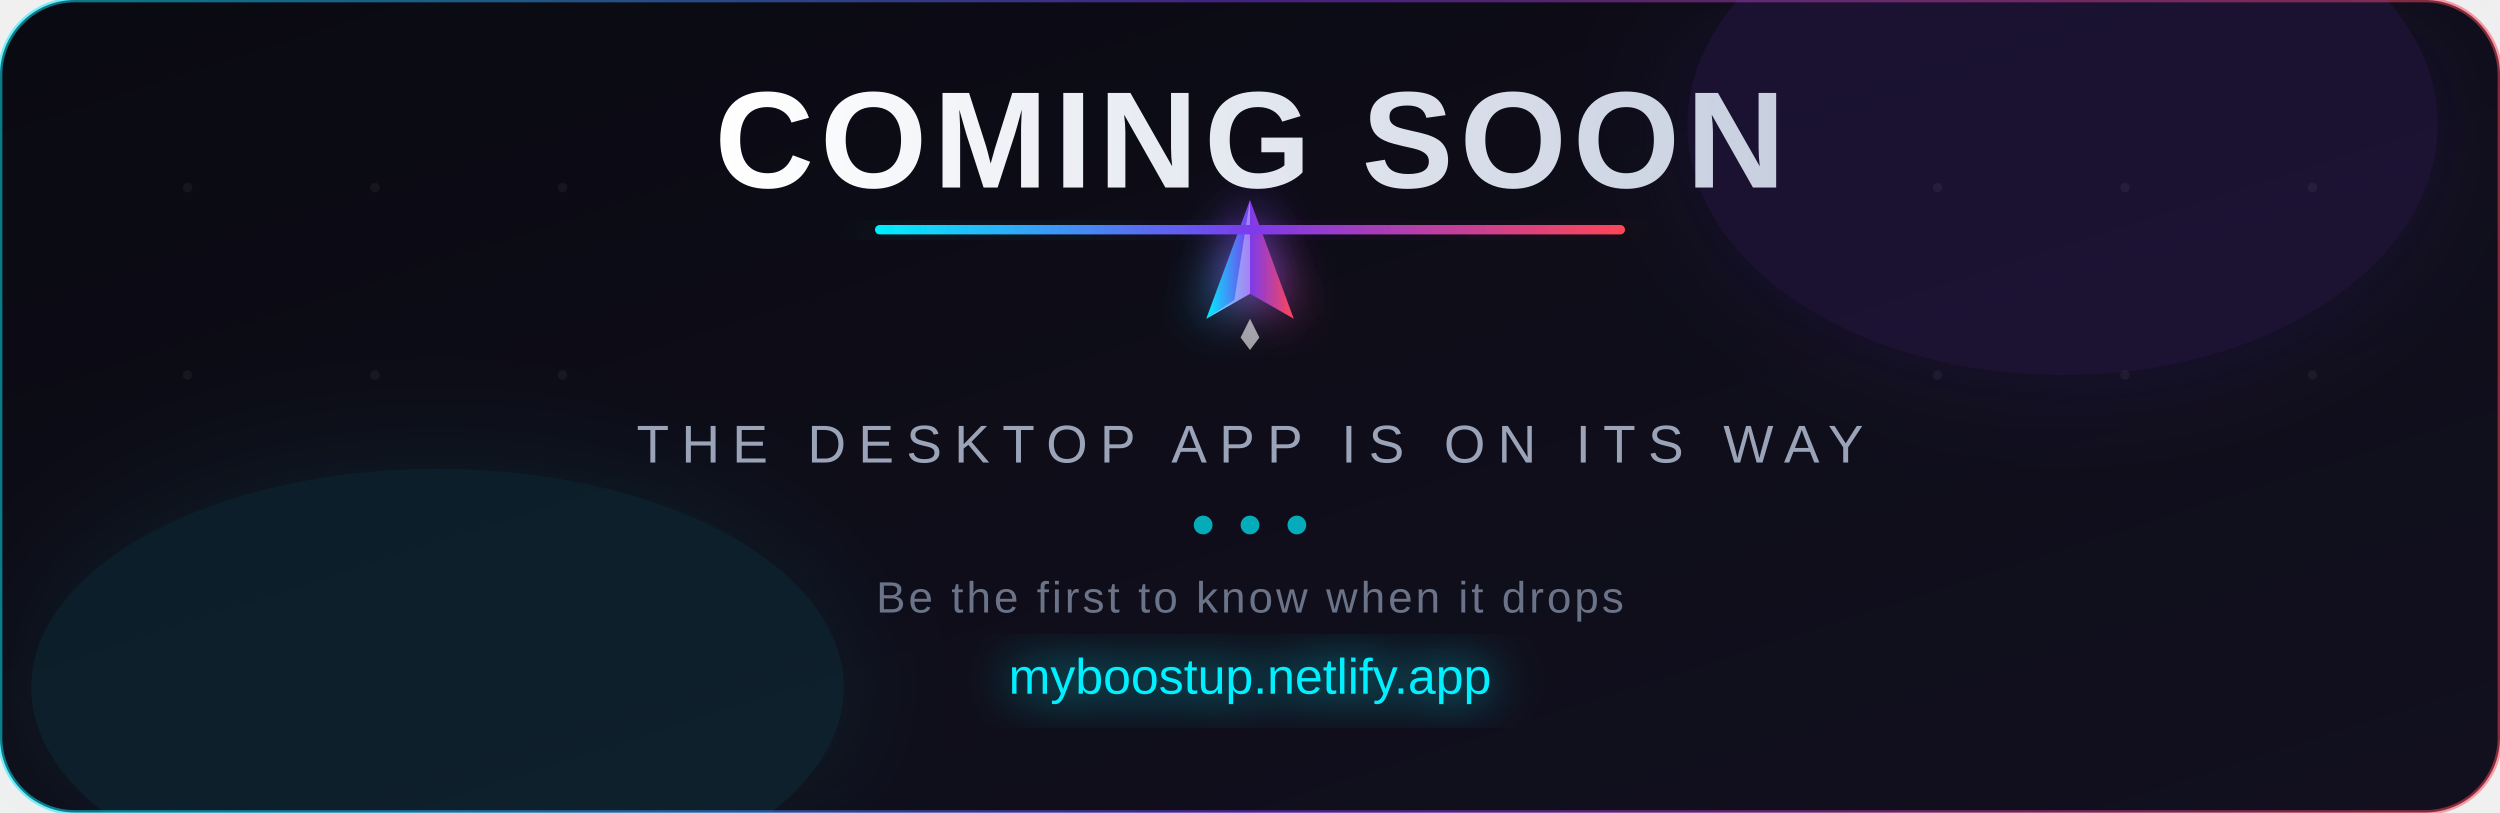
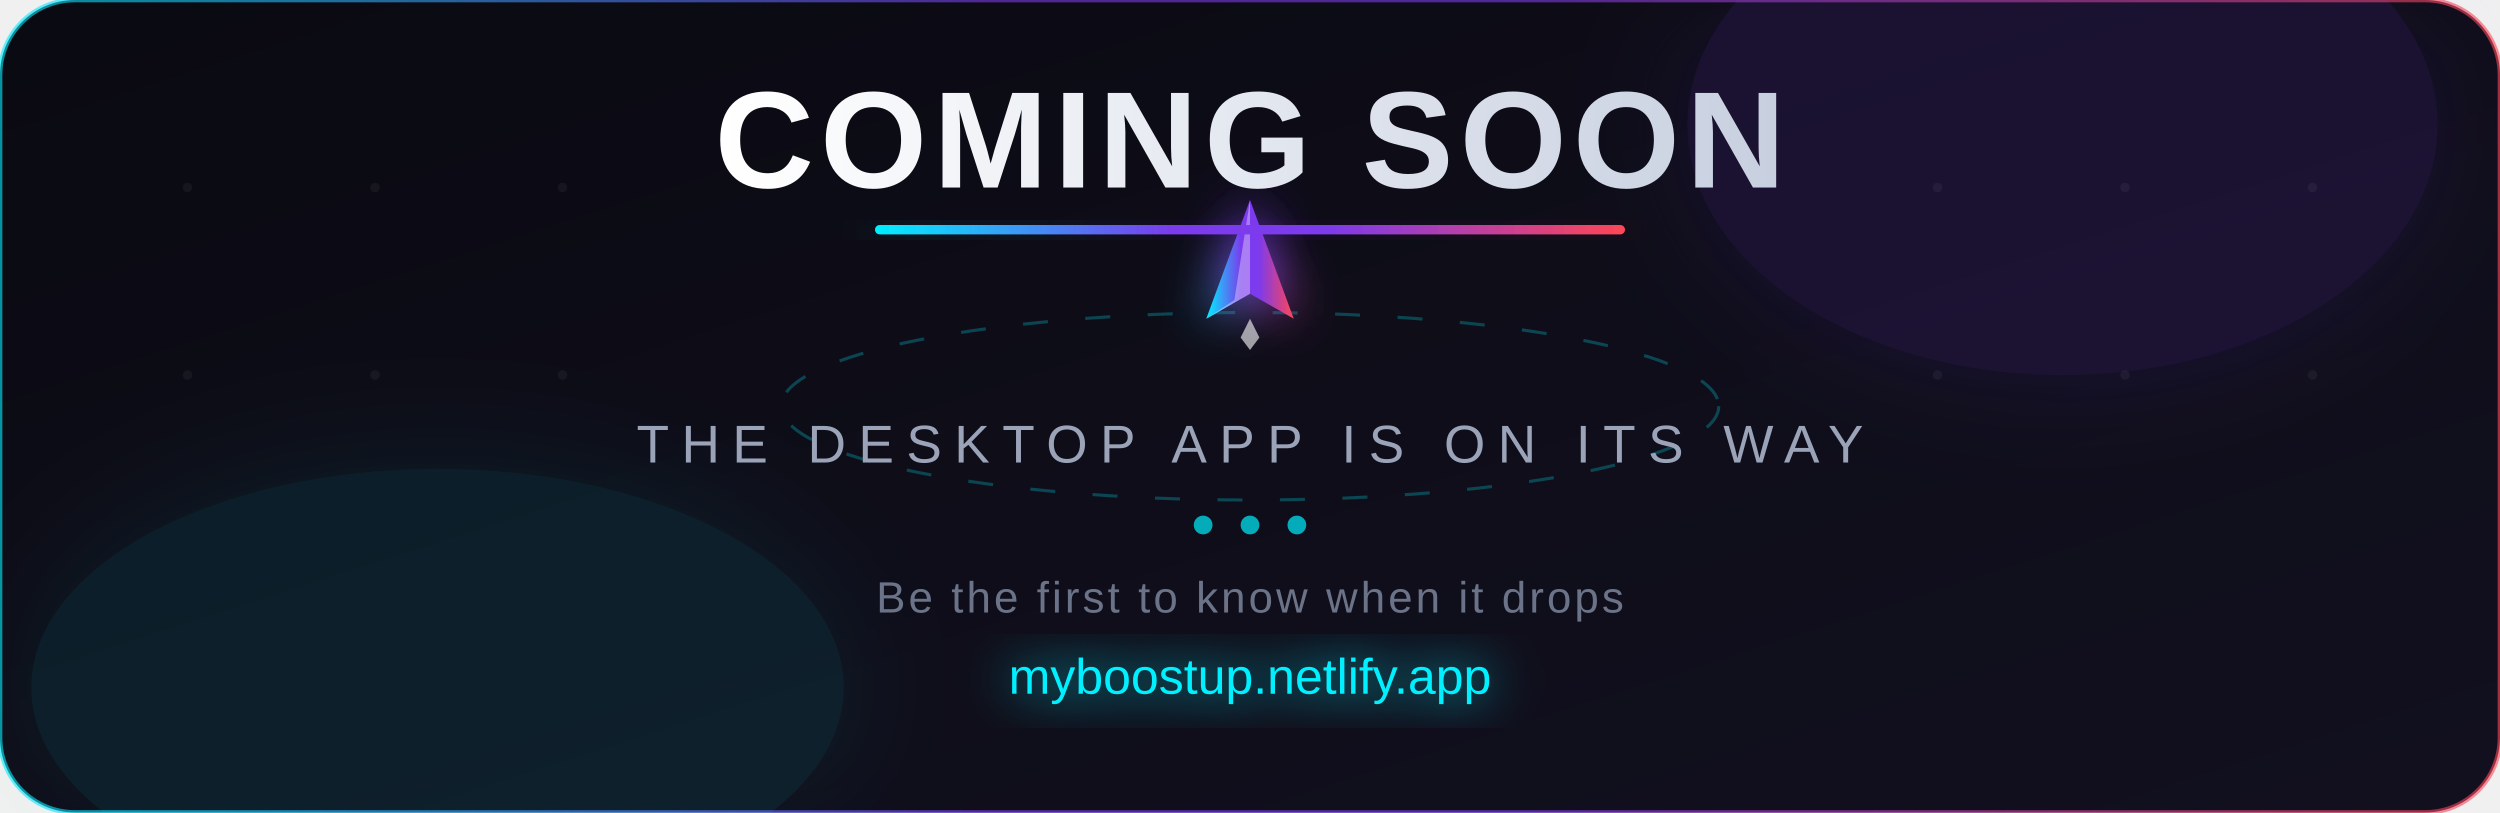
<svg xmlns="http://www.w3.org/2000/svg" width="800" height="260" viewBox="0 0 800 260" fill="none">
  <defs>
    <linearGradient id="bg" x1="0" y1="0" x2="1" y2="1">
      <stop offset="0%" stop-color="#0a0a12" />
      <stop offset="100%" stop-color="#12101f" />
    </linearGradient>
    <linearGradient id="accent" x1="0" y1="0" x2="1" y2="0">
      <stop offset="0%" stop-color="#00f0ff" />
      <stop offset="50%" stop-color="#7c3aed" />
+       <stop offset="100%" stop-color="#ff4655" />
+     </linearGradient>
+     <linearGradient id="accentShimmer" x1="0" y1="0" x2="1" y2="0">
+       <stop offset="0%" stop-color="#00f0ff" />
+       <stop offset="40%" stop-color="#7c3aed" />
+       <stop offset="60%" stop-color="#7c3aed" />
      <stop offset="100%" stop-color="#ff4655" />
    </linearGradient>
    <linearGradient id="textGrad" x1="0" y1="0" x2="1" y2="0">
      <stop offset="0%" stop-color="#ffffff" />
      <stop offset="100%" stop-color="#c8d0e0" />
    </linearGradient>
    <filter id="glow" x="-50%" y="-50%" width="200%" height="200%">
      <feGaussianBlur stdDeviation="8" result="blur" />
      <feMerge>
        <feMergeNode in="blur" />
        <feMergeNode in="SourceGraphic" />
      </feMerge>
    </filter>
    <filter id="softGlow" x="-50%" y="-50%" width="200%" height="200%">
      <feGaussianBlur stdDeviation="20" result="blur" />
      <feMerge>
        <feMergeNode in="blur" />
        <feMergeNode in="SourceGraphic" />
      </feMerge>
    </filter>
+     <style>
+       @keyframes float {
+         0%, 100% { transform: translateY(0); }
+         50% { transform: translateY(-8px); }
+       }
+       @keyframes pulse {
+         0%, 100% { opacity: 0.25; }
+         50% { opacity: 0.55; }
+       }
+       @keyframes blink {
+         0%, 100% { opacity: 1; }
+         50% { opacity: 0.3; }
+       }
+       @keyframes shimmer {
+         0% { opacity: 0.4; }
+         50% { opacity: 1; }
+         100% { opacity: 0.4; }
+       }
+       @keyframes spin {
+         from { transform: rotate(0deg); }
+         to { transform: rotate(360deg); }
+       }
+       .float { animation: float 3s ease-in-out infinite; }
+       .pulse { animation: pulse 2.5s ease-in-out infinite; }
+       .blink { animation: blink 1.2s ease-in-out infinite; }
+       .shimmer { animation: shimmer 2.8s ease-in-out infinite; }
+       .spin-slow { animation: spin 14s linear infinite; transform-origin: 400px 130px; }
+       .glow-title { animation: pulse 3s ease-in-out infinite; }
+     </style>
  </defs>
  <rect width="800" height="260" rx="24" fill="url(#bg)" />
-   <rect width="800" height="260" rx="24" fill="none" stroke="url(#accent)" stroke-width="1.5" opacity="0.5" />
-   <ellipse cx="660" cy="40" rx="120" ry="80" fill="#7c3aed" opacity="0.12" filter="url(#softGlow)" />
-   <ellipse cx="140" cy="220" rx="130" ry="70" fill="#00f0ff" opacity="0.08" filter="url(#softGlow)" />
+   <rect width="800" height="260" rx="24" fill="none" stroke="url(#accentShimmer)" stroke-width="1.5" class="shimmer" opacity="0.6" />
+   <ellipse cx="660" cy="40" rx="120" ry="80" fill="#7c3aed" opacity="0.12" filter="url(#softGlow)" class="pulse" />
+   <ellipse cx="140" cy="220" rx="130" ry="70" fill="#00f0ff" opacity="0.08" filter="url(#softGlow)" class="pulse" />
+   <g class="spin-slow" opacity="0.25">
+     <ellipse cx="400" cy="130" rx="150" ry="30" fill="none" stroke="#00f0ff" stroke-width="1" stroke-dasharray="8 12" />
+   </g>
  <g fill="#ffffff" opacity="0.05">
    <circle cx="60" cy="60" r="1.5" />
    <circle cx="120" cy="60" r="1.5" />
    <circle cx="180" cy="60" r="1.5" />
    <circle cx="60" cy="120" r="1.5" />
    <circle cx="120" cy="120" r="1.5" />
    <circle cx="180" cy="120" r="1.5" />
    <circle cx="620" cy="60" r="1.5" />
    <circle cx="680" cy="60" r="1.5" />
    <circle cx="740" cy="60" r="1.5" />
    <circle cx="620" cy="120" r="1.5" />
    <circle cx="680" cy="120" r="1.5" />
    <circle cx="740" cy="120" r="1.5" />
  </g>
-   <g transform="translate(400, 92)">
-     <polygon points="0,-28 14,10 0,2 -14,10" fill="url(#accent)" filter="url(#glow)" />
-     <polygon points="0,-28 -5,4 -14,10 0,2" fill="#ffffff" opacity="0.35" />
-     <polygon points="0,10 -6,22 -3,16 0,20 3,16 6,22" fill="#ffffff" opacity="0.6" />
+   <g class="float">
+     <g transform="translate(400, 92)">
+       <polygon points="0,-28 14,10 0,2 -14,10" fill="url(#accentShimmer)" filter="url(#glow)" />
+       <polygon points="0,-28 -5,4 -14,10 0,2" fill="#ffffff" opacity="0.35" />
+       <polygon points="0,10 -6,22 -3,16 0,20 3,16 6,22" fill="#ffffff" opacity="0.6" class="blink" />
+     </g>
  </g>
-   <text x="400" y="60" text-anchor="middle" font-family="Segoe UI, Arial, sans-serif" font-size="44" font-weight="800" fill="url(#textGrad)" letter-spacing="2">COMING SOON</text>
-   <rect x="280" y="72" width="240" height="3" rx="1.5" fill="url(#accent)" filter="url(#glow)" />
+   <g class="glow-title">
+     <text x="400" y="60" text-anchor="middle" font-family="Segoe UI, Arial, sans-serif" font-size="44" font-weight="800" fill="url(#textGrad)" letter-spacing="2">COMING SOON</text>
+   </g>
+   <rect x="280" y="72" width="240" height="3" rx="1.5" fill="url(#accentShimmer)" filter="url(#glow)" class="shimmer" />
  <text x="400" y="148" text-anchor="middle" font-family="Segoe UI, Arial, sans-serif" font-size="17" fill="#9aa3b8" letter-spacing="4">THE DESKTOP APP IS ON ITS WAY</text>
  <g fill="#00f0ff" opacity="0.7">
-     <circle cx="385" cy="168" r="3" />
-     <circle cx="400" cy="168" r="3" />
-     <circle cx="415" cy="168" r="3" />
+     <circle cx="385" cy="168" r="3" class="blink" />
+     <circle cx="400" cy="168" r="3" class="blink" style="animation-delay:0.15s" />
+     <circle cx="415" cy="168" r="3" class="blink" style="animation-delay:0.3s" />
  </g>
  <text x="400" y="196" text-anchor="middle" font-family="Segoe UI, Arial, sans-serif" font-size="14" fill="#6b7388" letter-spacing="1">Be the first to know when it drops</text>
-   <text x="400" y="222" text-anchor="middle" font-family="Segoe UI, Arial, sans-serif" font-size="16" fill="#00f0ff" filter="url(#glow)">myboostup.netlify.app</text>
+   <text x="400" y="222" text-anchor="middle" font-family="Segoe UI, Arial, sans-serif" font-size="16" fill="#00f0ff" filter="url(#glow)" class="shimmer">myboostup.netlify.app</text>
</svg>
